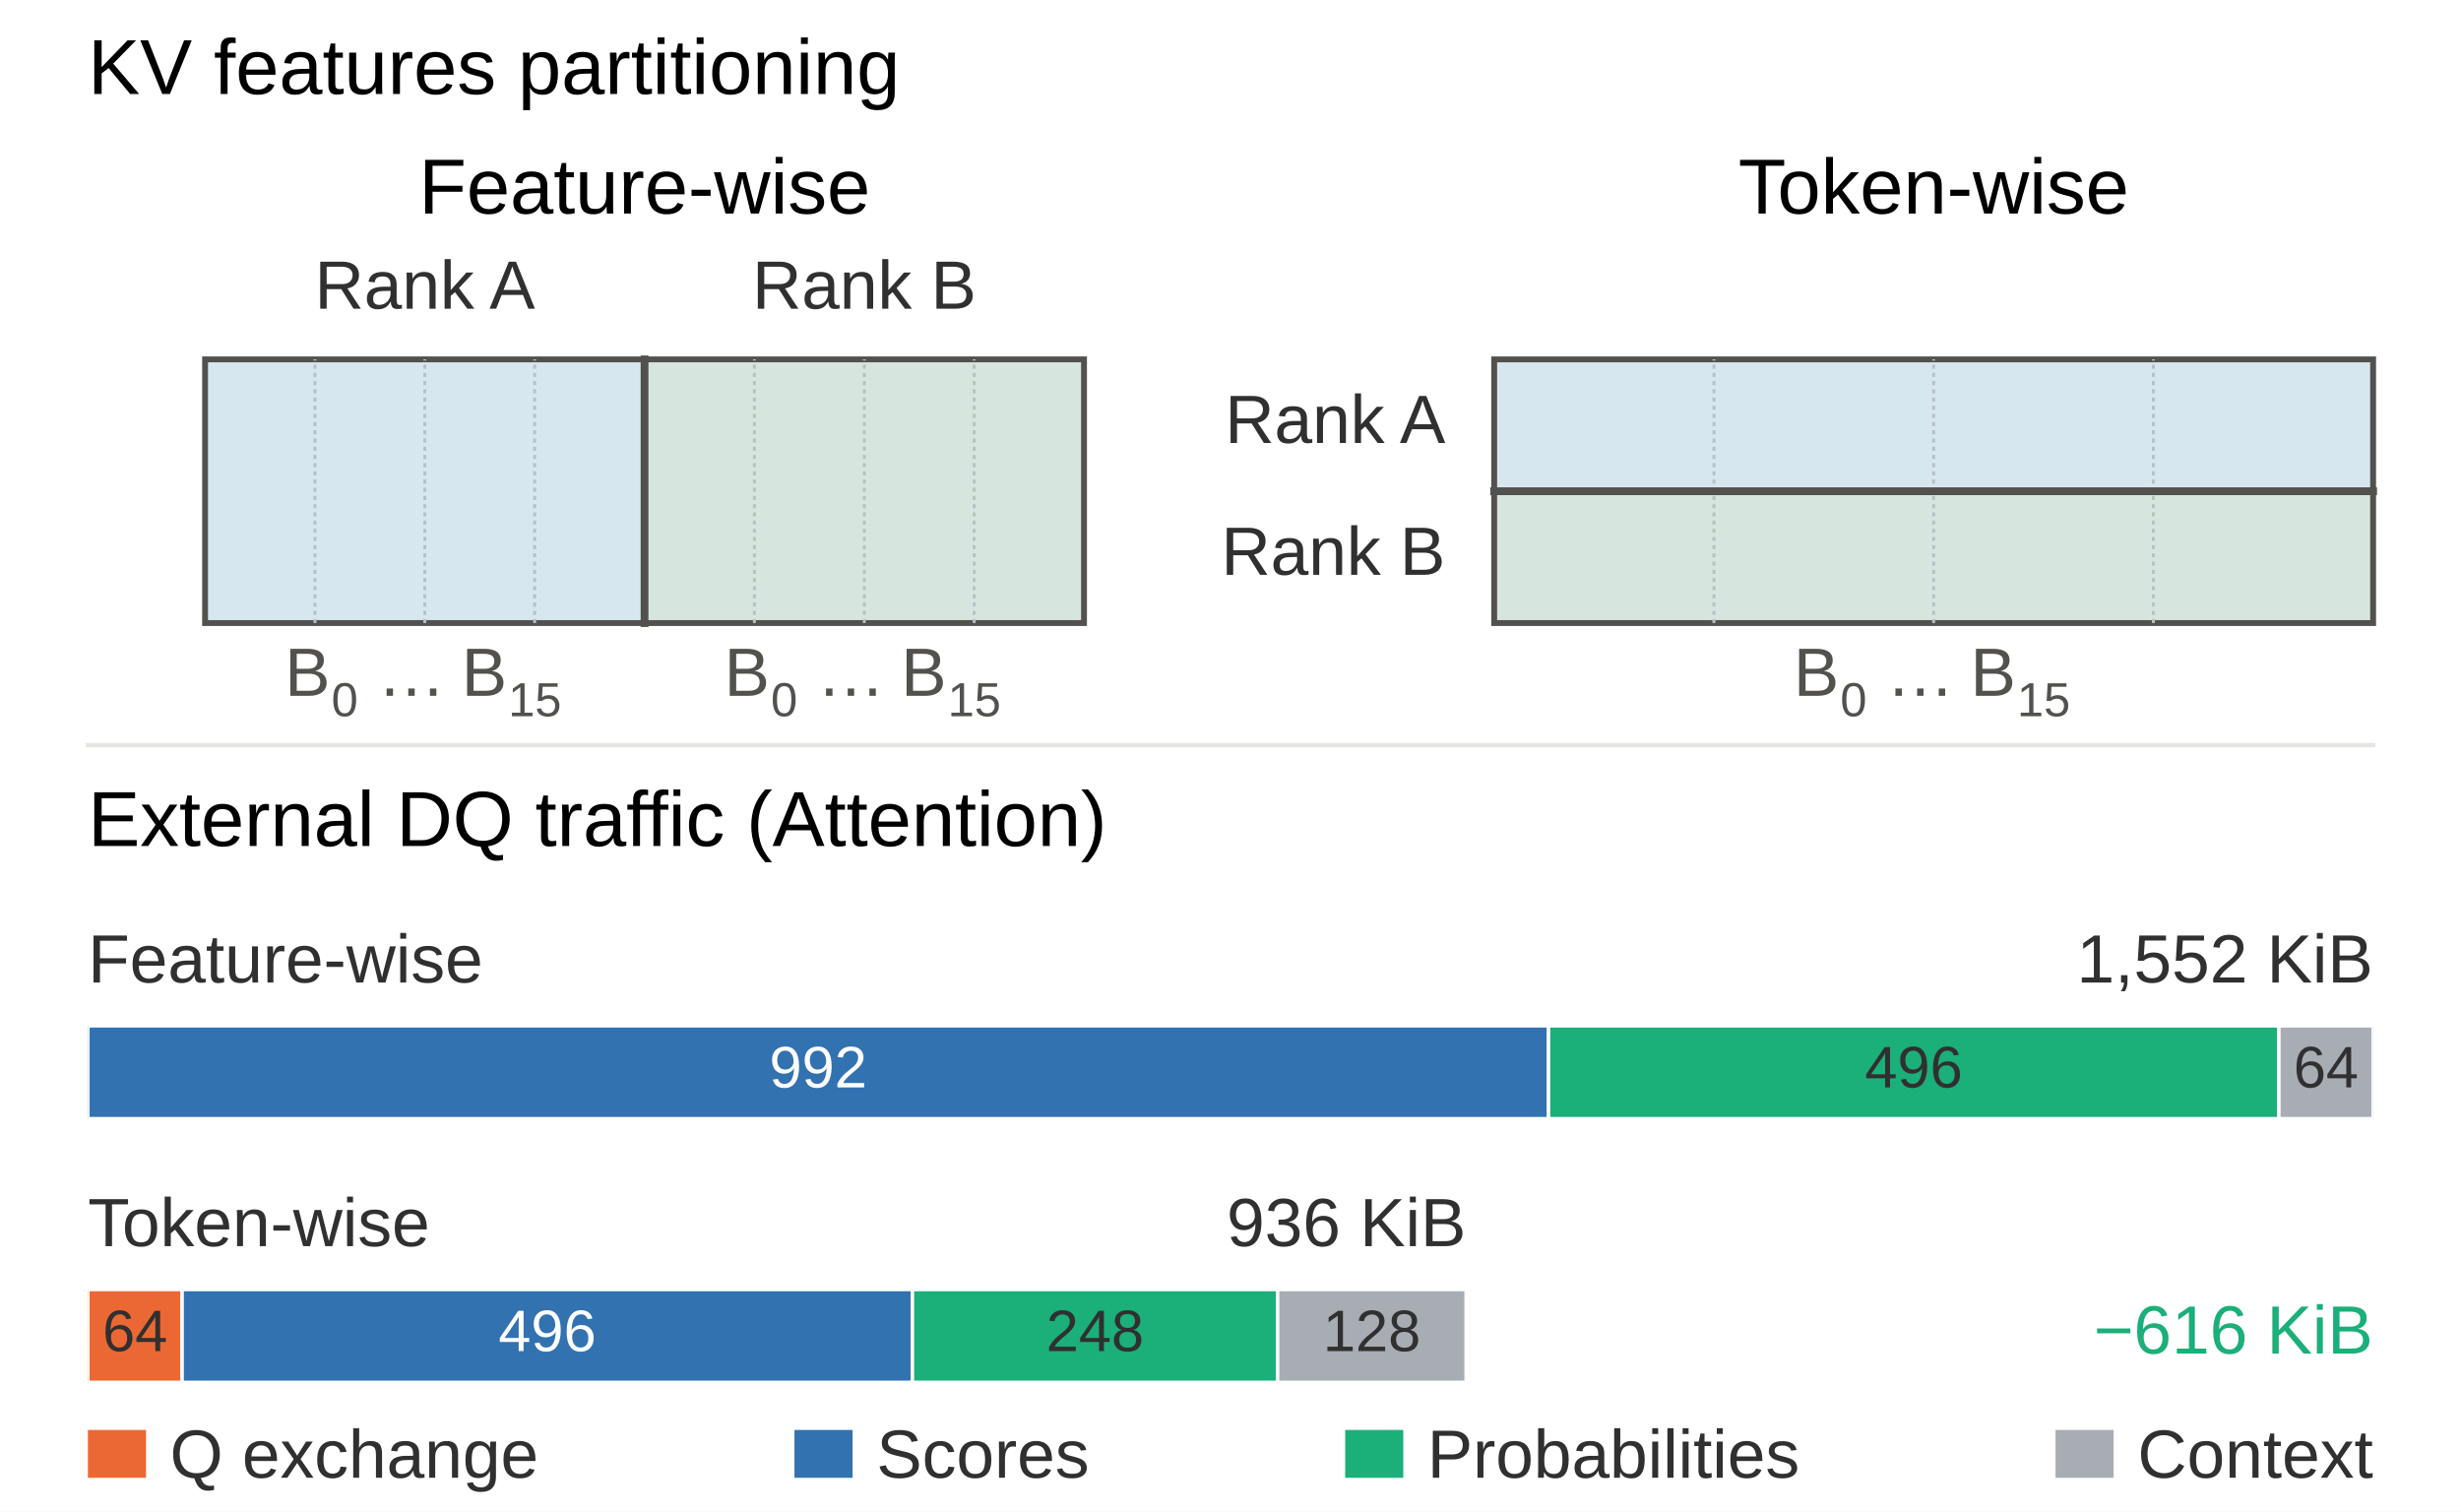
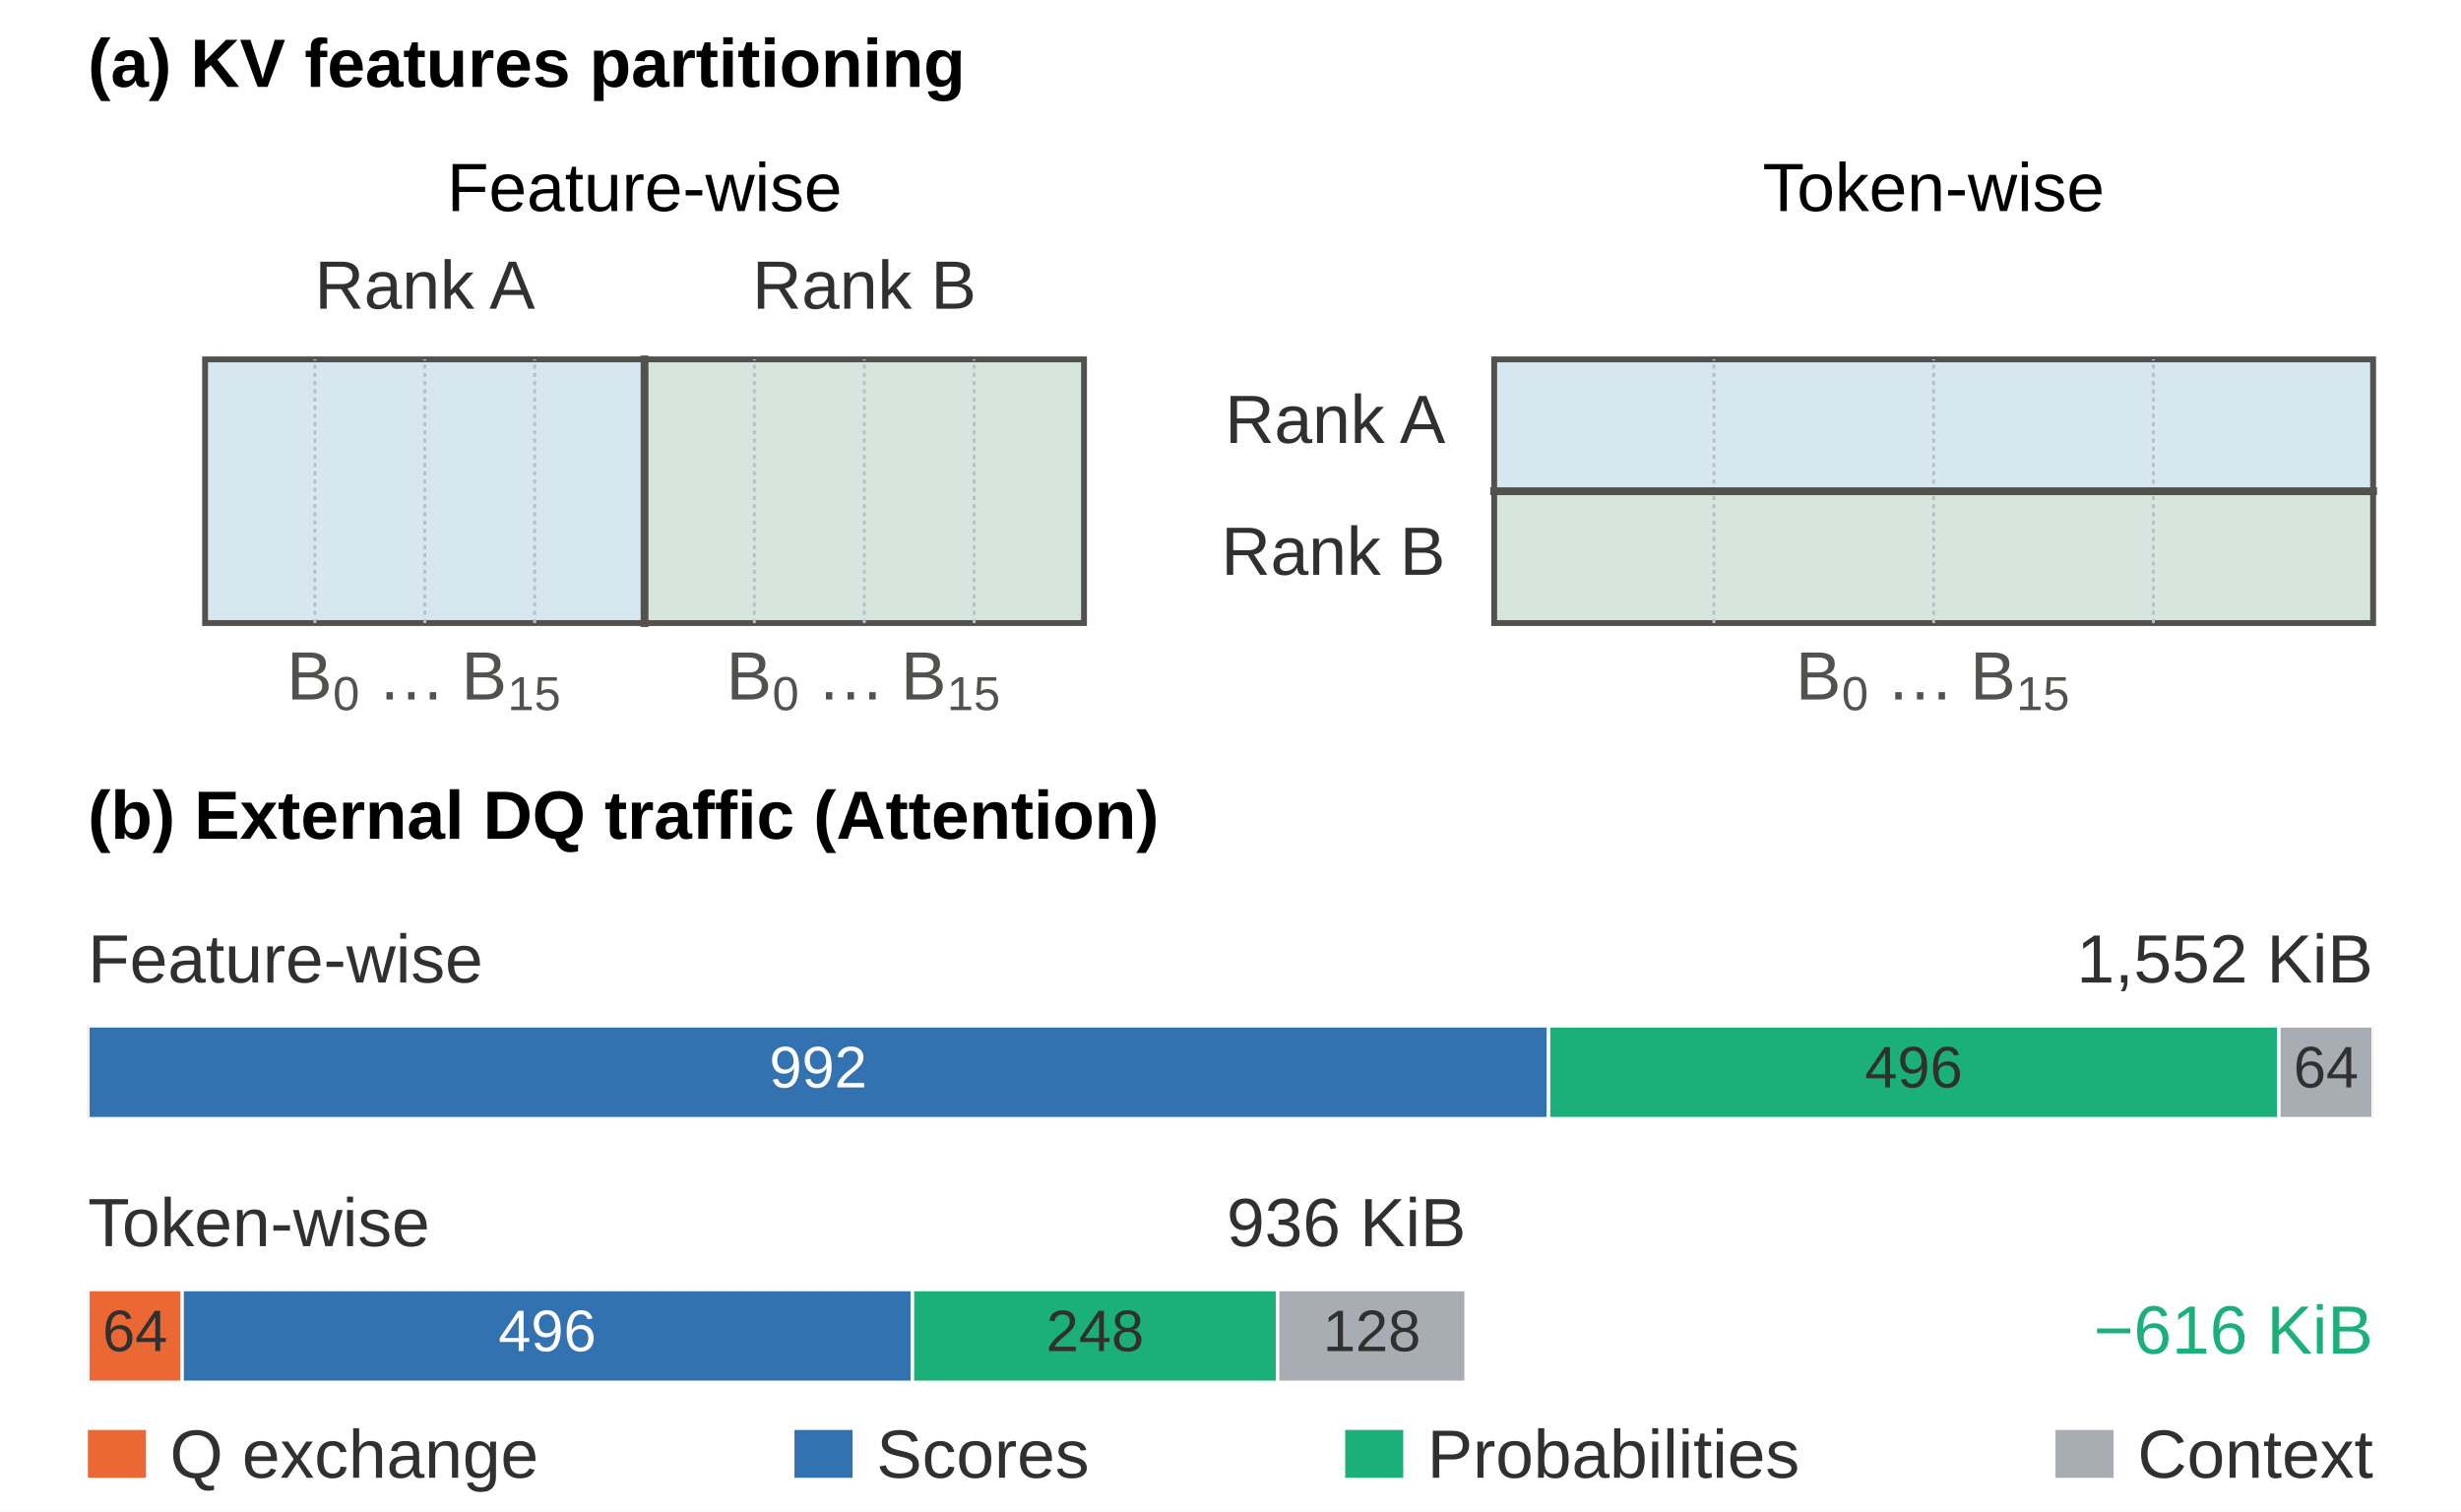
<svg xmlns="http://www.w3.org/2000/svg" width="252pt" height="154.8pt" viewBox="0 0 252 154.8" version="1.1">
  <defs>
    <style type="text/css">*{stroke-linejoin: round; stroke-linecap: butt}</style>
  </defs>
  <g id="figure_1">
    <g id="patch_1">
      <path d="M 0 154.8 L 252 154.8 L 252 0 L 0 0 z " style="fill: #ffffff" />
    </g>
    <g id="axes_1">
      <g id="patch_2">
-         <path d="M 21 63.8 L 66 63.8 L 66 36.8 L 21 36.8 z " clip-path="url(#p2519db1270)" style="fill: #d7e7ef" />
+         <path d="M 21 63.8 L 66 63.8 L 66 36.8 L 21 36.8 z " clip-path="url(#p578958002b)" style="fill: #d7e7ef" />
      </g>
      <g id="patch_3">
-         <path d="M 66 63.8 L 111 63.8 L 111 36.8 L 66 36.8 z " clip-path="url(#p2519db1270)" style="fill: #d6e6df" />
+         <path d="M 66 63.8 L 111 63.8 L 111 36.8 L 66 36.8 z " clip-path="url(#p578958002b)" style="fill: #d6e6df" />
      </g>
      <g id="patch_4">
-         <path d="M 21 63.8 L 111 63.8 L 111 36.8 L 21 36.8 L 21 63.8 z " clip-path="url(#p2519db1270)" style="fill: none; stroke: #52514e; stroke-width: 0.6; stroke-linejoin: miter" />
+         <path d="M 21 63.8 L 111 63.8 L 111 36.8 L 21 36.8 L 21 63.8 z " clip-path="url(#p578958002b)" style="fill: none; stroke: #52514e; stroke-width: 0.6; stroke-linejoin: miter" />
      </g>
      <g id="patch_5">
-         <path d="M 153 50.3 L 243 50.3 L 243 36.8 L 153 36.8 z " clip-path="url(#p2519db1270)" style="fill: #d7e7ef" />
+         <path d="M 153 50.3 L 243 50.3 L 243 36.8 L 153 36.8 z " clip-path="url(#p578958002b)" style="fill: #d7e7ef" />
      </g>
      <g id="patch_6">
-         <path d="M 153 63.8 L 243 63.8 L 243 50.3 L 153 50.3 z " clip-path="url(#p2519db1270)" style="fill: #d6e6df" />
+         <path d="M 153 63.8 L 243 63.8 L 243 50.3 L 153 50.3 z " clip-path="url(#p578958002b)" style="fill: #d6e6df" />
      </g>
      <g id="patch_7">
-         <path d="M 153 63.8 L 243 63.8 L 243 36.8 L 153 36.8 L 153 63.8 z " clip-path="url(#p2519db1270)" style="fill: none; stroke: #52514e; stroke-width: 0.6; stroke-linejoin: miter" />
+         <path d="M 153 63.8 L 243 63.8 L 243 36.8 L 153 36.8 L 153 63.8 z " clip-path="url(#p578958002b)" style="fill: none; stroke: #52514e; stroke-width: 0.6; stroke-linejoin: miter" />
      </g>
      <g id="line2d_1">
-         <path d="M 32.25 63.8 L 32.25 36.8 " clip-path="url(#p2519db1270)" style="fill: none; stroke-dasharray: 0.42,0.42; stroke-dashoffset: 0; stroke: #b8c0c4; stroke-width: 0.3" />
+         <path d="M 32.25 63.8 L 32.25 36.8 " clip-path="url(#p578958002b)" style="fill: none; stroke-dasharray: 0.42,0.42; stroke-dashoffset: 0; stroke: #b8c0c4; stroke-width: 0.3" />
      </g>
      <g id="line2d_2">
-         <path d="M 43.5 63.8 L 43.5 36.8 " clip-path="url(#p2519db1270)" style="fill: none; stroke-dasharray: 0.42,0.42; stroke-dashoffset: 0; stroke: #b8c0c4; stroke-width: 0.3" />
+         <path d="M 43.5 63.8 L 43.5 36.8 " clip-path="url(#p578958002b)" style="fill: none; stroke-dasharray: 0.42,0.42; stroke-dashoffset: 0; stroke: #b8c0c4; stroke-width: 0.3" />
      </g>
      <g id="line2d_3">
-         <path d="M 54.75 63.8 L 54.75 36.8 " clip-path="url(#p2519db1270)" style="fill: none; stroke-dasharray: 0.42,0.42; stroke-dashoffset: 0; stroke: #b8c0c4; stroke-width: 0.3" />
+         <path d="M 54.75 63.8 L 54.75 36.8 " clip-path="url(#p578958002b)" style="fill: none; stroke-dasharray: 0.42,0.42; stroke-dashoffset: 0; stroke: #b8c0c4; stroke-width: 0.3" />
      </g>
      <g id="line2d_4">
-         <path d="M 77.25 63.8 L 77.25 36.8 " clip-path="url(#p2519db1270)" style="fill: none; stroke-dasharray: 0.42,0.42; stroke-dashoffset: 0; stroke: #b8c0c4; stroke-width: 0.3" />
+         <path d="M 77.25 63.8 L 77.25 36.8 " clip-path="url(#p578958002b)" style="fill: none; stroke-dasharray: 0.42,0.42; stroke-dashoffset: 0; stroke: #b8c0c4; stroke-width: 0.3" />
      </g>
      <g id="line2d_5">
-         <path d="M 88.5 63.8 L 88.5 36.8 " clip-path="url(#p2519db1270)" style="fill: none; stroke-dasharray: 0.42,0.42; stroke-dashoffset: 0; stroke: #b8c0c4; stroke-width: 0.3" />
+         <path d="M 88.5 63.8 L 88.5 36.8 " clip-path="url(#p578958002b)" style="fill: none; stroke-dasharray: 0.42,0.42; stroke-dashoffset: 0; stroke: #b8c0c4; stroke-width: 0.3" />
      </g>
      <g id="line2d_6">
-         <path d="M 99.75 63.8 L 99.75 36.8 " clip-path="url(#p2519db1270)" style="fill: none; stroke-dasharray: 0.42,0.42; stroke-dashoffset: 0; stroke: #b8c0c4; stroke-width: 0.3" />
+         <path d="M 99.75 63.8 L 99.75 36.8 " clip-path="url(#p578958002b)" style="fill: none; stroke-dasharray: 0.42,0.42; stroke-dashoffset: 0; stroke: #b8c0c4; stroke-width: 0.3" />
      </g>
      <g id="line2d_7">
-         <path d="M 66 63.8 L 66 36.8 " clip-path="url(#p2519db1270)" style="fill: none; stroke: #52514e; stroke-width: 0.8; stroke-linecap: square" />
+         <path d="M 66 63.8 L 66 36.8 " clip-path="url(#p578958002b)" style="fill: none; stroke: #52514e; stroke-width: 0.8; stroke-linecap: square" />
      </g>
      <g id="line2d_8">
-         <path d="M 175.5 63.8 L 175.5 36.8 " clip-path="url(#p2519db1270)" style="fill: none; stroke-dasharray: 0.42,0.42; stroke-dashoffset: 0; stroke: #b8c0c4; stroke-width: 0.3" />
+         <path d="M 175.5 63.8 L 175.5 36.8 " clip-path="url(#p578958002b)" style="fill: none; stroke-dasharray: 0.42,0.42; stroke-dashoffset: 0; stroke: #b8c0c4; stroke-width: 0.3" />
      </g>
      <g id="line2d_9">
-         <path d="M 198 63.8 L 198 36.8 " clip-path="url(#p2519db1270)" style="fill: none; stroke-dasharray: 0.42,0.42; stroke-dashoffset: 0; stroke: #b8c0c4; stroke-width: 0.3" />
+         <path d="M 198 63.8 L 198 36.8 " clip-path="url(#p578958002b)" style="fill: none; stroke-dasharray: 0.42,0.42; stroke-dashoffset: 0; stroke: #b8c0c4; stroke-width: 0.3" />
      </g>
      <g id="line2d_10">
-         <path d="M 220.5 63.8 L 220.5 36.8 " clip-path="url(#p2519db1270)" style="fill: none; stroke-dasharray: 0.42,0.42; stroke-dashoffset: 0; stroke: #b8c0c4; stroke-width: 0.3" />
+         <path d="M 220.5 63.8 L 220.5 36.8 " clip-path="url(#p578958002b)" style="fill: none; stroke-dasharray: 0.42,0.42; stroke-dashoffset: 0; stroke: #b8c0c4; stroke-width: 0.3" />
      </g>
      <g id="line2d_11">
-         <path d="M 153 50.3 L 243 50.3 " clip-path="url(#p2519db1270)" style="fill: none; stroke: #52514e; stroke-width: 0.8; stroke-linecap: square" />
-       </g>
-       <g id="line2d_12">
-         <path d="M 9 76.3 L 243 76.3 " clip-path="url(#p2519db1270)" style="fill: none; stroke: #e6e5e1; stroke-width: 0.45; stroke-linecap: square" />
+         <path d="M 153 50.3 L 243 50.3 " clip-path="url(#p578958002b)" style="fill: none; stroke: #52514e; stroke-width: 0.8; stroke-linecap: square" />
      </g>
      <g id="text_1">
-         <text style="font-size: 8px; font-family: 'Arial'; text-anchor: start" x="9" y="9.624" transform="rotate(-0 9 9.62375)">KV features partitioning</text>
+         <text style="font-weight: 700; font-size: 7px; font-family: 'Arial'; text-anchor: start" x="9" y="8.896" transform="rotate(-0 9 8.896191)">(a) KV features partitioning</text>
      </g>
      <g id="text_2">
-         <text style="font-size: 8px; font-family: 'Arial'; text-anchor: middle" x="66" y="21.868" transform="rotate(-0 66 21.86812)">Feature-wise</text>
+         <text style="font-size: 7px; font-family: 'Arial'; text-anchor: middle" x="66" y="21.612" transform="rotate(-0 66 21.61152)">Feature-wise</text>
      </g>
      <g id="text_3">
-         <text style="font-size: 7px; font-family: 'Arial'; text-anchor: middle; fill: #303030" x="43.5" y="31.61" transform="rotate(-0 43.5 31.60961)">Rank A</text>
+         <text style="font-size: 7px; font-family: 'Arial'; text-anchor: middle; fill: #303030" x="43.5" y="31.612" transform="rotate(-0 43.5 31.61152)">Rank A</text>
      </g>
      <g id="text_4">
-         <g style="fill: #52514e" transform="translate(29.15 72.235)">
+         <g style="fill: #52514e" transform="translate(29.36 72.61152)">
          <text>
            <tspan x="0" y="-0.984" style="font-size: 7px; font-family: 'Arial'; fill: #52514e">B</tspan>
-             <tspan x="9.484" y="-0.984" style="font-size: 7px; font-family: 'Arial'; fill: #52514e">…</tspan>
-             <tspan x="18.104" y="-0.984" style="font-size: 7px; font-family: 'Arial'; fill: #52514e">B</tspan>
-             <tspan x="4.791" y="1.106" style="font-size: 4.9px; font-family: 'Arial'; fill: #52514e">0</tspan>
-             <tspan x="22.895" y="1.106" style="font-size: 4.9px; font-family: 'Arial'; fill: #52514e">1</tspan>
-             <tspan x="25.62" y="1.106" style="font-size: 4.9px; font-family: 'Arial'; fill: #52514e">5</tspan>
+             <tspan x="9.259" y="-0.984" style="font-size: 7px; font-family: 'Arial'; fill: #52514e">…</tspan>
+             <tspan x="17.878" y="-0.984" style="font-size: 7px; font-family: 'Arial'; fill: #52514e">B</tspan>
+             <tspan x="4.732" y="0.103" style="font-size: 4.9px; font-family: 'Arial'; fill: #52514e">0</tspan>
+             <tspan x="22.611" y="0.103" style="font-size: 4.9px; font-family: 'Arial'; fill: #52514e">1</tspan>
+             <tspan x="25.336" y="0.103" style="font-size: 4.9px; font-family: 'Arial'; fill: #52514e">5</tspan>
          </text>
        </g>
      </g>
      <g id="text_5">
-         <text style="font-size: 7px; font-family: 'Arial'; text-anchor: middle; fill: #303030" x="88.5" y="31.61" transform="rotate(-0 88.5 31.60961)">Rank B</text>
+         <text style="font-size: 7px; font-family: 'Arial'; text-anchor: middle; fill: #303030" x="88.5" y="31.612" transform="rotate(-0 88.5 31.61152)">Rank B</text>
      </g>
      <g id="text_6">
-         <g style="fill: #52514e" transform="translate(74.15 72.235)">
+         <g style="fill: #52514e" transform="translate(74.36 72.61152)">
          <text>
            <tspan x="0" y="-0.984" style="font-size: 7px; font-family: 'Arial'; fill: #52514e">B</tspan>
-             <tspan x="9.484" y="-0.984" style="font-size: 7px; font-family: 'Arial'; fill: #52514e">…</tspan>
-             <tspan x="18.104" y="-0.984" style="font-size: 7px; font-family: 'Arial'; fill: #52514e">B</tspan>
-             <tspan x="4.791" y="1.106" style="font-size: 4.9px; font-family: 'Arial'; fill: #52514e">0</tspan>
-             <tspan x="22.895" y="1.106" style="font-size: 4.9px; font-family: 'Arial'; fill: #52514e">1</tspan>
-             <tspan x="25.62" y="1.106" style="font-size: 4.9px; font-family: 'Arial'; fill: #52514e">5</tspan>
+             <tspan x="9.259" y="-0.984" style="font-size: 7px; font-family: 'Arial'; fill: #52514e">…</tspan>
+             <tspan x="17.878" y="-0.984" style="font-size: 7px; font-family: 'Arial'; fill: #52514e">B</tspan>
+             <tspan x="4.732" y="0.103" style="font-size: 4.9px; font-family: 'Arial'; fill: #52514e">0</tspan>
+             <tspan x="22.611" y="0.103" style="font-size: 4.9px; font-family: 'Arial'; fill: #52514e">1</tspan>
+             <tspan x="25.336" y="0.103" style="font-size: 4.9px; font-family: 'Arial'; fill: #52514e">5</tspan>
          </text>
        </g>
      </g>
      <g id="text_7">
-         <text style="font-size: 8px; font-family: 'Arial'; text-anchor: middle" x="198" y="21.868" transform="rotate(-0 198 21.86812)">Token-wise</text>
+         <text style="font-size: 7px; font-family: 'Arial'; text-anchor: middle" x="198" y="21.612" transform="rotate(-0 198 21.61152)">Token-wise</text>
      </g>
      <g id="text_8">
-         <text style="font-size: 7px; font-family: 'Arial'; text-anchor: end; fill: #303030" x="148" y="45.36" transform="rotate(-0 148 45.35961)">Rank A</text>
+         <text style="font-size: 7px; font-family: 'Arial'; text-anchor: end; fill: #303030" x="148" y="45.362" transform="rotate(-0 148 45.36152)">Rank A</text>
      </g>
      <g id="text_9">
-         <text style="font-size: 7px; font-family: 'Arial'; text-anchor: end; fill: #303030" x="148" y="58.86" transform="rotate(-0 148 58.85961)">Rank B</text>
+         <text style="font-size: 7px; font-family: 'Arial'; text-anchor: end; fill: #303030" x="148" y="58.862" transform="rotate(-0 148 58.86152)">Rank B</text>
      </g>
      <g id="text_10">
-         <g style="fill: #52514e" transform="translate(183.65 72.235)">
+         <g style="fill: #52514e" transform="translate(183.86 72.61152)">
          <text>
            <tspan x="0" y="-0.984" style="font-size: 7px; font-family: 'Arial'; fill: #52514e">B</tspan>
-             <tspan x="9.484" y="-0.984" style="font-size: 7px; font-family: 'Arial'; fill: #52514e">…</tspan>
-             <tspan x="18.104" y="-0.984" style="font-size: 7px; font-family: 'Arial'; fill: #52514e">B</tspan>
-             <tspan x="4.791" y="1.106" style="font-size: 4.9px; font-family: 'Arial'; fill: #52514e">0</tspan>
-             <tspan x="22.895" y="1.106" style="font-size: 4.9px; font-family: 'Arial'; fill: #52514e">1</tspan>
-             <tspan x="25.62" y="1.106" style="font-size: 4.9px; font-family: 'Arial'; fill: #52514e">5</tspan>
+             <tspan x="9.259" y="-0.984" style="font-size: 7px; font-family: 'Arial'; fill: #52514e">…</tspan>
+             <tspan x="17.878" y="-0.984" style="font-size: 7px; font-family: 'Arial'; fill: #52514e">B</tspan>
+             <tspan x="4.732" y="0.103" style="font-size: 4.9px; font-family: 'Arial'; fill: #52514e">0</tspan>
+             <tspan x="22.611" y="0.103" style="font-size: 4.9px; font-family: 'Arial'; fill: #52514e">1</tspan>
+             <tspan x="25.336" y="0.103" style="font-size: 4.9px; font-family: 'Arial'; fill: #52514e">5</tspan>
          </text>
        </g>
      </g>
    </g>
    <g id="axes_2">
      <g id="patch_8">
-         <path d="M 9 114.55 L 158.567 114.55 L 158.567 105.05 L 9 105.05 z " clip-path="url(#pccd22c8583)" style="fill: #3272b1; stroke: #ffffff; stroke-width: 0.35; stroke-linejoin: miter" />
+         <path d="M 9 114.55 L 158.567 114.55 L 158.567 105.05 L 9 105.05 z " clip-path="url(#p5ecbb13ad3)" style="fill: #3272b1; stroke: #ffffff; stroke-width: 0.35; stroke-linejoin: miter" />
      </g>
      <g id="patch_9">
-         <path d="M 158.567 114.55 L 233.351 114.55 L 233.351 105.05 L 158.567 105.05 z " clip-path="url(#pccd22c8583)" style="fill: #1baf7a; stroke: #ffffff; stroke-width: 0.35; stroke-linejoin: miter" />
+         <path d="M 158.567 114.55 L 233.351 114.55 L 233.351 105.05 L 158.567 105.05 z " clip-path="url(#p5ecbb13ad3)" style="fill: #1baf7a; stroke: #ffffff; stroke-width: 0.35; stroke-linejoin: miter" />
      </g>
      <g id="patch_10">
-         <path d="M 233.351 114.55 L 243 114.55 L 243 105.05 L 233.351 105.05 z " clip-path="url(#pccd22c8583)" style="fill: #a8adb4; stroke: #ffffff; stroke-width: 0.35; stroke-linejoin: miter" />
+         <path d="M 233.351 114.55 L 243 114.55 L 243 105.05 L 233.351 105.05 z " clip-path="url(#p5ecbb13ad3)" style="fill: #a8adb4; stroke: #ffffff; stroke-width: 0.35; stroke-linejoin: miter" />
      </g>
      <g id="patch_11">
-         <path d="M 9 141.55 L 18.649 141.55 L 18.649 132.05 L 9 132.05 z " clip-path="url(#pccd22c8583)" style="fill: #eb6834; stroke: #ffffff; stroke-width: 0.35; stroke-linejoin: miter" />
+         <path d="M 9 141.55 L 18.649 141.55 L 18.649 132.05 L 9 132.05 z " clip-path="url(#p5ecbb13ad3)" style="fill: #eb6834; stroke: #ffffff; stroke-width: 0.35; stroke-linejoin: miter" />
      </g>
      <g id="patch_12">
-         <path d="M 18.649 141.55 L 93.433 141.55 L 93.433 132.05 L 18.649 132.05 z " clip-path="url(#pccd22c8583)" style="fill: #3272b1; stroke: #ffffff; stroke-width: 0.35; stroke-linejoin: miter" />
+         <path d="M 18.649 141.55 L 93.433 141.55 L 93.433 132.05 L 18.649 132.05 z " clip-path="url(#p5ecbb13ad3)" style="fill: #3272b1; stroke: #ffffff; stroke-width: 0.35; stroke-linejoin: miter" />
      </g>
      <g id="patch_13">
-         <path d="M 93.433 141.55 L 130.825 141.55 L 130.825 132.05 L 93.433 132.05 z " clip-path="url(#pccd22c8583)" style="fill: #1baf7a; stroke: #ffffff; stroke-width: 0.35; stroke-linejoin: miter" />
+         <path d="M 93.433 141.55 L 130.825 141.55 L 130.825 132.05 L 93.433 132.05 z " clip-path="url(#p5ecbb13ad3)" style="fill: #1baf7a; stroke: #ffffff; stroke-width: 0.35; stroke-linejoin: miter" />
      </g>
      <g id="patch_14">
-         <path d="M 130.825 141.55 L 150.124 141.55 L 150.124 132.05 L 130.825 132.05 z " clip-path="url(#pccd22c8583)" style="fill: #a8adb4; stroke: #ffffff; stroke-width: 0.35; stroke-linejoin: miter" />
+         <path d="M 130.825 141.55 L 150.124 141.55 L 150.124 132.05 L 130.825 132.05 z " clip-path="url(#p5ecbb13ad3)" style="fill: #a8adb4; stroke: #ffffff; stroke-width: 0.35; stroke-linejoin: miter" />
      </g>
      <g id="text_11">
-         <text style="font-size: 8px; font-family: 'Arial'; text-anchor: start" x="9" y="86.629" transform="rotate(-0 9 86.62875)">External DQ traffic (Attention)</text>
+         <text style="font-weight: 700; font-size: 7px; font-family: 'Arial'; text-anchor: start" x="9" y="85.896" transform="rotate(-0 9 85.89619)">(b) External DQ traffic (Attention)</text>
      </g>
      <g id="text_12">
-         <text style="font-size: 6px; font-family: 'Arial'; text-anchor: middle; fill: #ffffff" x="83.784" y="111.351" transform="rotate(-0 83.78351 111.3511)">992</text>
+         <text style="font-size: 6px; font-family: 'Arial'; text-anchor: middle; fill: #ffffff" x="83.784" y="111.353" transform="rotate(-0 83.78351 111.3527)">992</text>
      </g>
      <g id="text_13">
-         <text style="font-size: 6px; font-family: 'Arial'; text-anchor: middle; fill: #303030" x="195.959" y="111.351" transform="rotate(-0 195.9588 111.3511)">496</text>
+         <text style="font-size: 6px; font-family: 'Arial'; text-anchor: middle; fill: #303030" x="195.959" y="111.353" transform="rotate(-0 195.9588 111.3527)">496</text>
      </g>
      <g id="text_14">
-         <text style="font-size: 6px; font-family: 'Arial'; text-anchor: middle; fill: #303030" x="238.175" y="111.351" transform="rotate(-0 238.1753 111.3511)">64</text>
+         <text style="font-size: 6px; font-family: 'Arial'; text-anchor: middle; fill: #303030" x="238.175" y="111.353" transform="rotate(-0 238.1753 111.3527)">64</text>
      </g>
      <g id="text_15">
-         <text style="font-size: 7px; font-family: 'Arial'; text-anchor: start; fill: #303030" x="9" y="100.61" transform="rotate(-0 9 100.6096)">Feature-wise</text>
+         <text style="font-size: 7px; font-family: 'Arial'; text-anchor: start; fill: #303030" x="9" y="100.612" transform="rotate(-0 9 100.6115)">Feature-wise</text>
      </g>
      <g id="text_16">
-         <text style="font-size: 7px; font-family: 'Arial'; text-anchor: end; fill: #303030" x="243" y="100.61" transform="rotate(-0 243 100.6096)">1,552 KiB</text>
+         <text style="font-size: 7px; font-family: 'Arial'; text-anchor: end; fill: #303030" x="243" y="100.612" transform="rotate(-0 243 100.6115)">1,552 KiB</text>
      </g>
      <g id="text_17">
-         <text style="font-size: 6px; font-family: 'Arial'; text-anchor: middle; fill: #303030" x="13.825" y="138.351" transform="rotate(-0 13.82474 138.3511)">64</text>
+         <text style="font-size: 6px; font-family: 'Arial'; text-anchor: middle; fill: #303030" x="13.825" y="138.353" transform="rotate(-0 13.82474 138.3527)">64</text>
      </g>
      <g id="text_18">
-         <text style="font-size: 6px; font-family: 'Arial'; text-anchor: middle; fill: #ffffff" x="56.041" y="138.351" transform="rotate(-0 56.04124 138.3511)">496</text>
+         <text style="font-size: 6px; font-family: 'Arial'; text-anchor: middle; fill: #ffffff" x="56.041" y="138.353" transform="rotate(-0 56.04124 138.3527)">496</text>
      </g>
      <g id="text_19">
-         <text style="font-size: 6px; font-family: 'Arial'; text-anchor: middle; fill: #303030" x="112.129" y="138.351" transform="rotate(-0 112.1289 138.3511)">248</text>
+         <text style="font-size: 6px; font-family: 'Arial'; text-anchor: middle; fill: #303030" x="112.129" y="138.353" transform="rotate(-0 112.1289 138.3527)">248</text>
      </g>
      <g id="text_20">
-         <text style="font-size: 6px; font-family: 'Arial'; text-anchor: middle; fill: #303030" x="140.474" y="138.351" transform="rotate(-0 140.4742 138.3511)">128</text>
+         <text style="font-size: 6px; font-family: 'Arial'; text-anchor: middle; fill: #303030" x="140.474" y="138.353" transform="rotate(-0 140.4742 138.3527)">128</text>
      </g>
      <g id="text_21">
-         <text style="font-size: 7px; font-family: 'Arial'; text-anchor: start; fill: #303030" x="9" y="127.61" transform="rotate(-0 9 127.6096)">Token-wise</text>
+         <text style="font-size: 7px; font-family: 'Arial'; text-anchor: start; fill: #303030" x="9" y="127.612" transform="rotate(-0 9 127.6115)">Token-wise</text>
      </g>
      <g id="text_22">
-         <text style="font-size: 7px; font-family: 'Arial'; text-anchor: end; fill: #303030" x="150.124" y="127.61" transform="rotate(-0 150.1237 127.6096)">936 KiB</text>
+         <text style="font-size: 7px; font-family: 'Arial'; text-anchor: end; fill: #303030" x="150.124" y="127.612" transform="rotate(-0 150.1237 127.6115)">936 KiB</text>
      </g>
      <g id="text_23">
-         <text style="font-size: 7px; font-family: 'Arial'; text-anchor: end; fill: #1baf7a" x="243" y="138.61" transform="rotate(-0 243 138.6096)">−616 KiB</text>
+         <text style="font-size: 7px; font-family: 'Arial'; text-anchor: end; fill: #1baf7a" x="243" y="138.612" transform="rotate(-0 243 138.6115)">−616 KiB</text>
      </g>
    </g>
    <g id="legend_1">
      <g id="patch_15">
        <path d="M 9 151.327 L 14.95 151.327 L 14.95 146.427 L 9 146.427 z " style="fill: #eb6834" />
      </g>
      <g id="text_24">
        <text style="font-size: 7px; font-family: 'Arial'; text-anchor: start; fill: #303030" x="17.4" y="151.327" transform="rotate(-0 17.4 151.3267)">Q exchange</text>
      </g>
      <g id="patch_16">
        <path d="M 81.351 151.327 L 87.301 151.327 L 87.301 146.427 L 81.351 146.427 z " style="fill: #3272b1" />
      </g>
      <g id="text_25">
        <text style="font-size: 7px; font-family: 'Arial'; text-anchor: start; fill: #303030" x="89.751" y="151.327" transform="rotate(-0 89.75115 151.3267)">Scores</text>
      </g>
      <g id="patch_17">
        <path d="M 137.742 151.327 L 143.692 151.327 L 143.692 146.427 L 137.742 146.427 z " style="fill: #1baf7a" />
      </g>
      <g id="text_26">
        <text style="font-size: 7px; font-family: 'Arial'; text-anchor: start; fill: #303030" x="146.142" y="151.327" transform="rotate(-0 146.1423 151.3267)">Probabilities</text>
      </g>
      <g id="patch_18">
        <path d="M 210.477 151.327 L 216.427 151.327 L 216.427 146.427 L 210.477 146.427 z " style="fill: #a8adb4" />
      </g>
      <g id="text_27">
        <text style="font-size: 7px; font-family: 'Arial'; text-anchor: start; fill: #303030" x="218.877" y="151.327" transform="rotate(-0 218.8773 151.3267)">Context</text>
      </g>
    </g>
  </g>
  <defs>
-     <clipPath id="p2519db1270">
+     <clipPath id="p578958002b">
      <rect x="0" y="0" width="252" height="154.8" />
    </clipPath>
-     <clipPath id="pccd22c8583">
+     <clipPath id="p5ecbb13ad3">
      <rect x="9" y="78.8" width="234" height="76" />
    </clipPath>
  </defs>
</svg>
